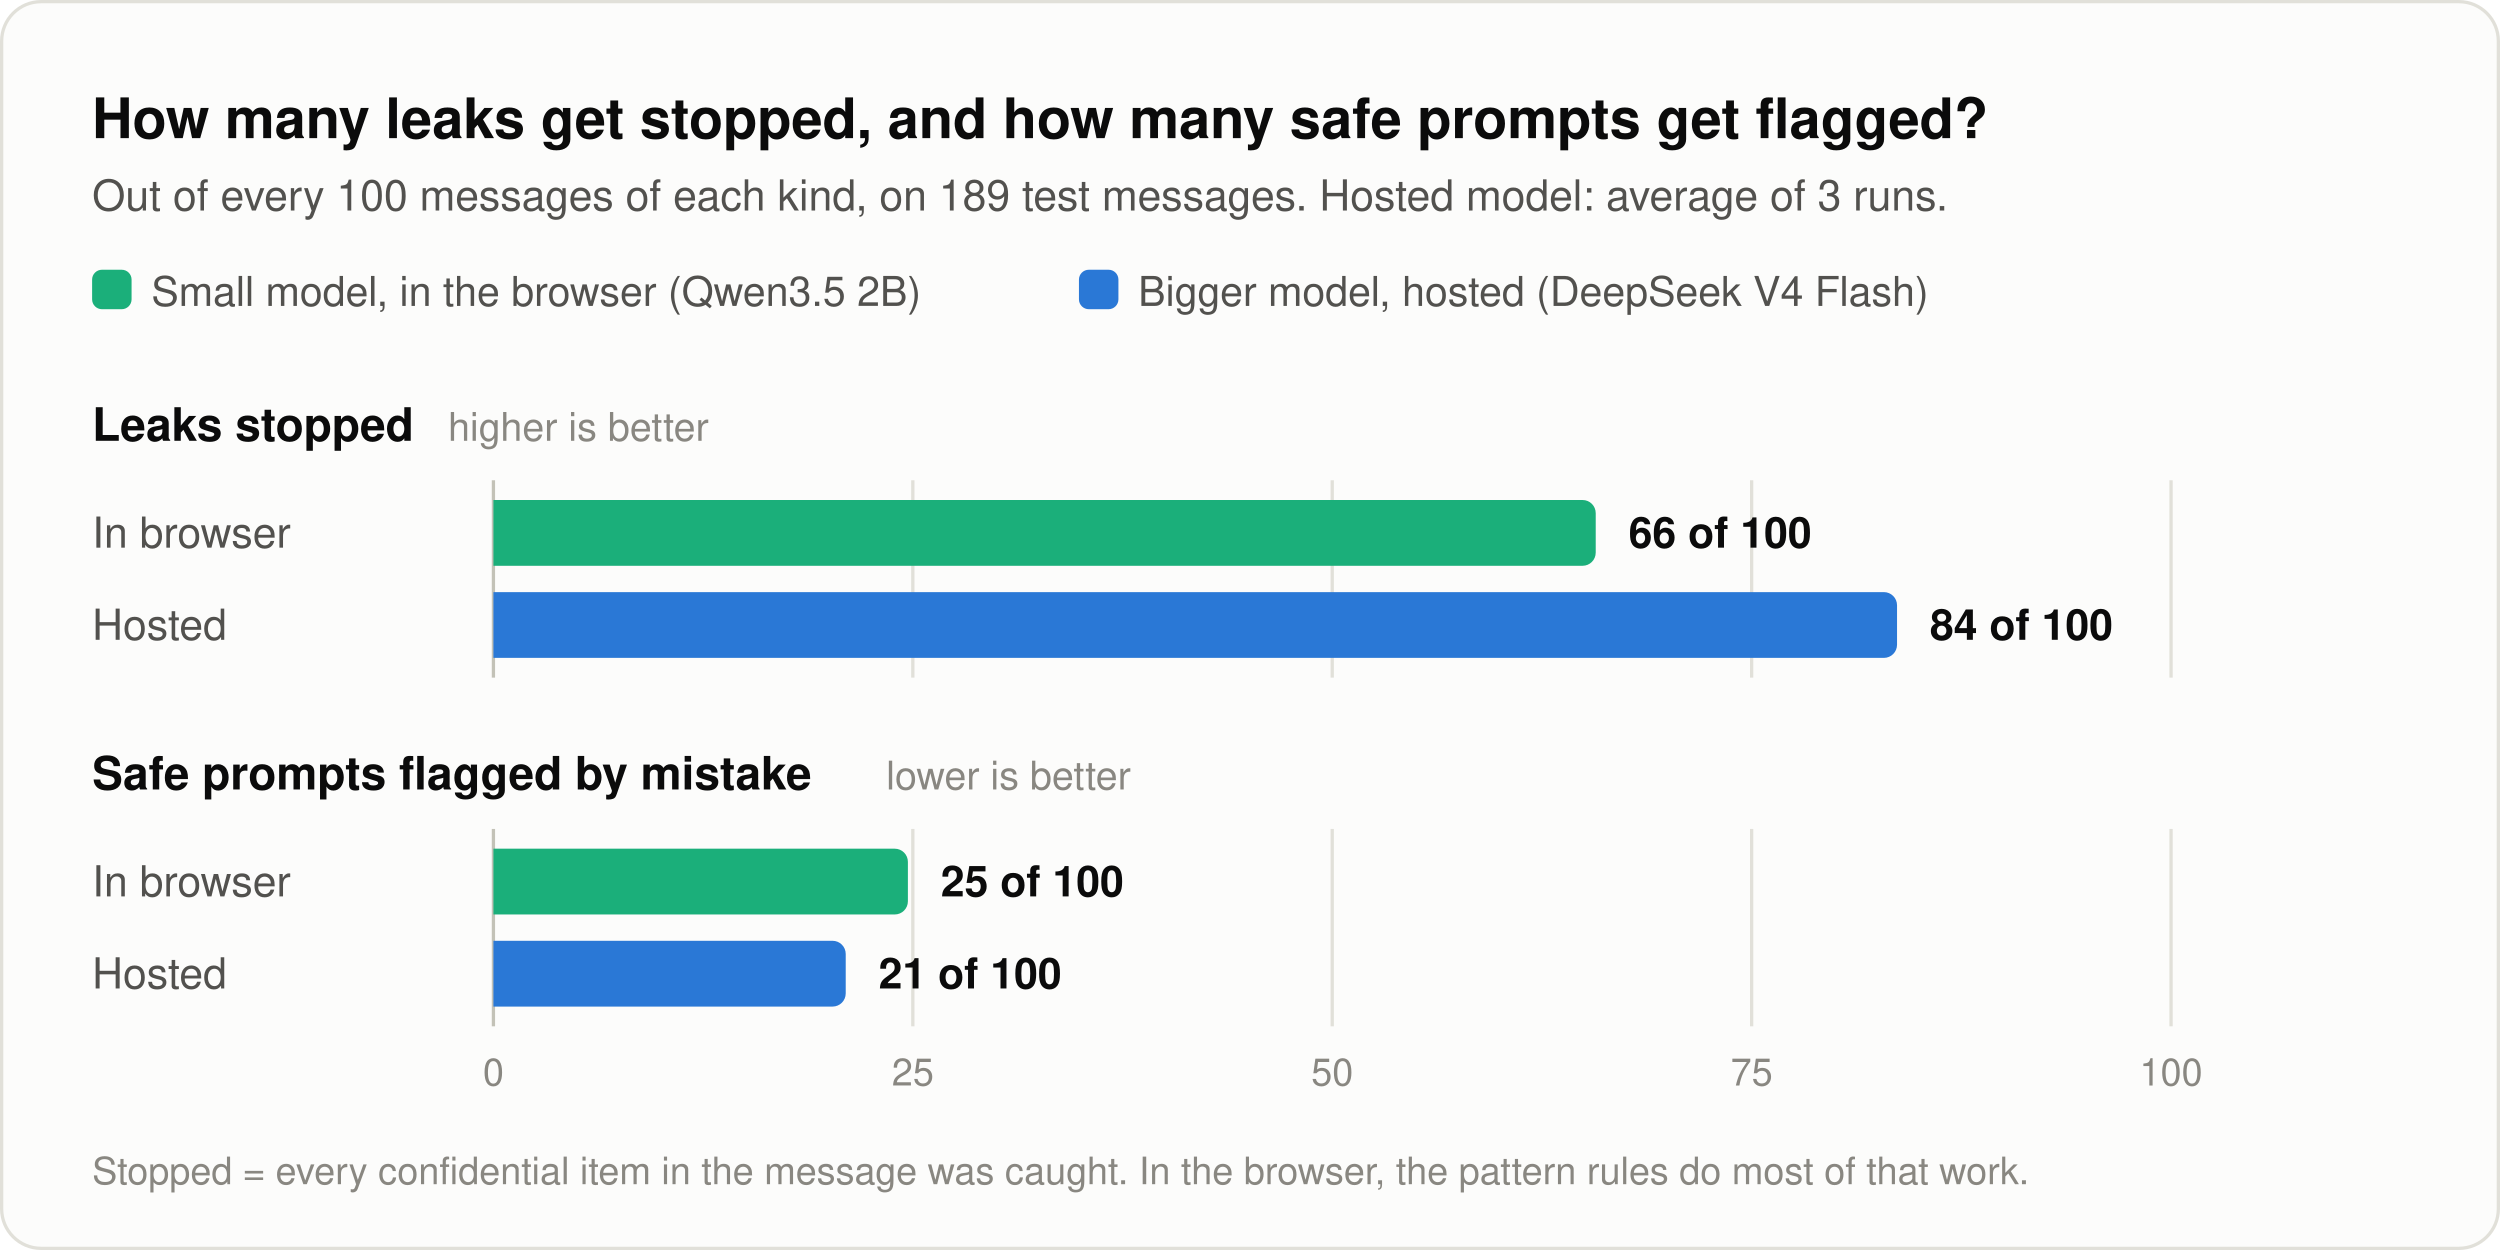
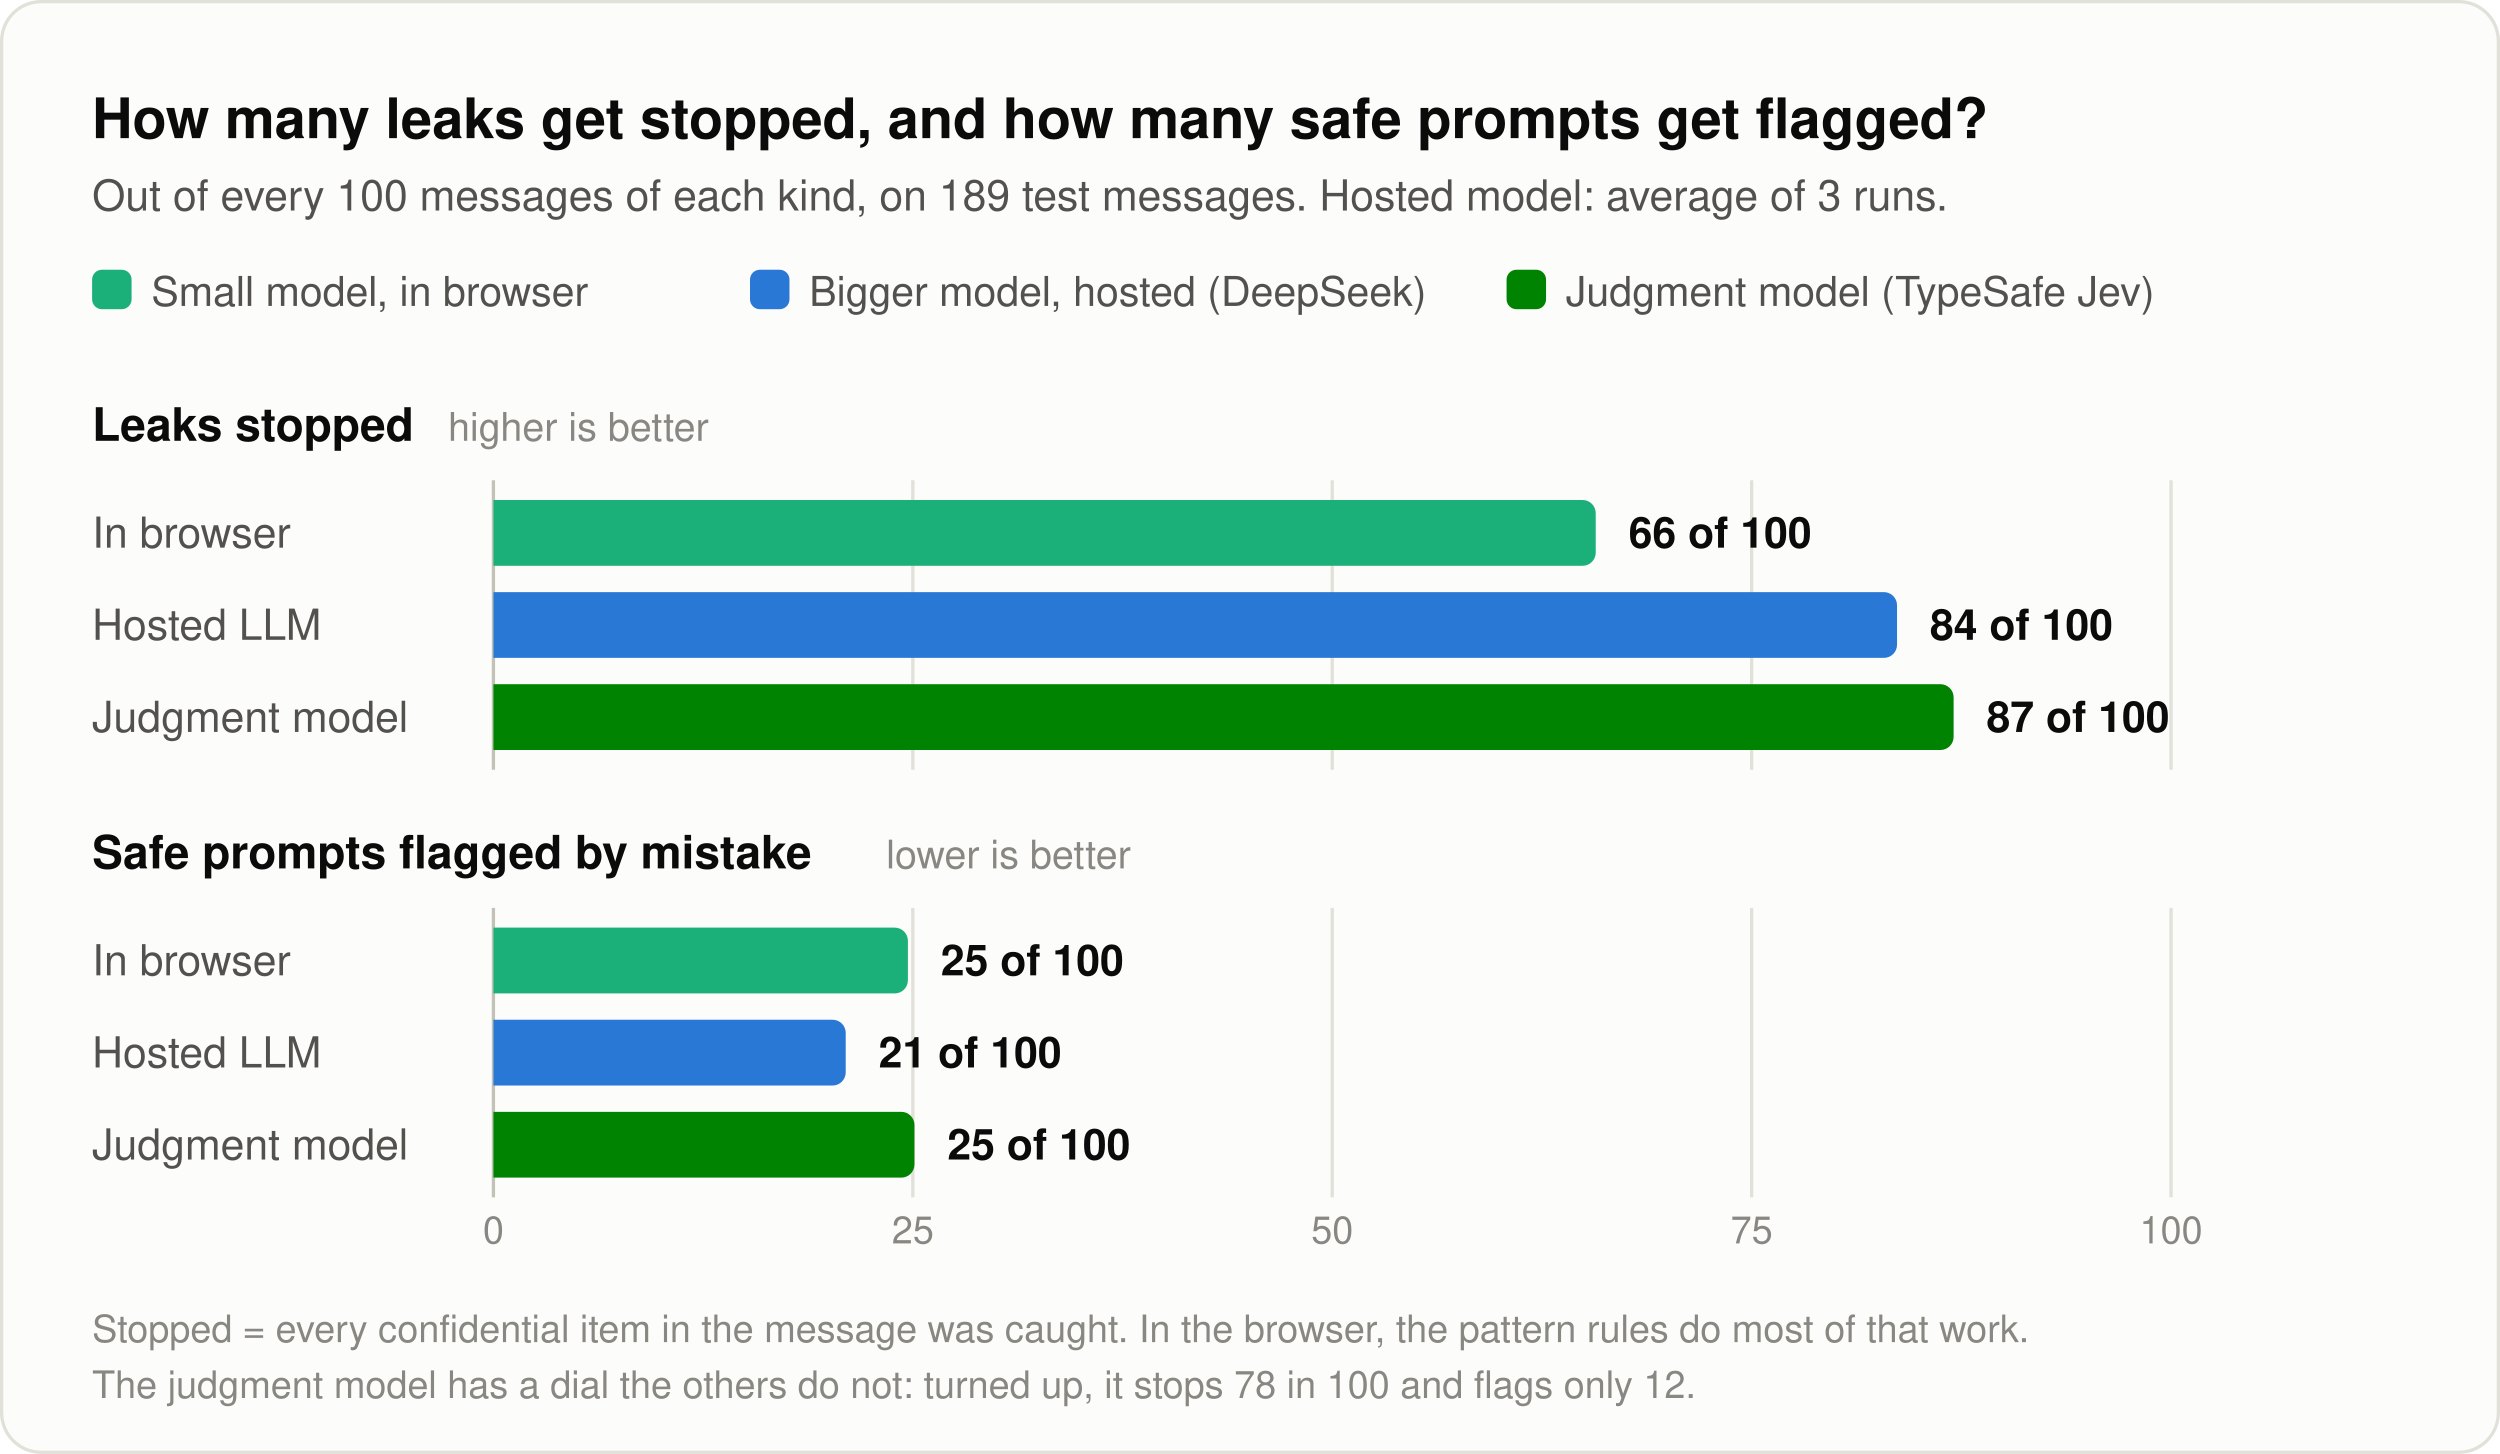
- <svg xmlns="http://www.w3.org/2000/svg" viewBox="0 0 760 380" width="760" height="380" role="img" aria-label="Bar chart. Leaks stopped: in browser 66 of 100, hosted 84 of 100; Safe prompts flagged by mistake: in browser 25 of 100, hosted 21 of 100." font-family="system-ui, -apple-system, 'Segoe UI', Helvetica, Arial, sans-serif">
-   <rect x="0.5" y="0.5" width="759" height="379" rx="12" fill="#fcfcfb" stroke="#e1e0d9" />
+ <svg xmlns="http://www.w3.org/2000/svg" viewBox="0 0 760 442" width="760" height="442" role="img" aria-label="Bar chart. Leaks stopped: in browser 66 of 100, hosted 84 of 100, judgment model 87 of 100; Safe prompts flagged by mistake: in browser 25 of 100, hosted 21 of 100, judgment model 25 of 100." font-family="system-ui, -apple-system, 'Segoe UI', Helvetica, Arial, sans-serif">
+   <rect x="0.5" y="0.5" width="759" height="441" rx="12" fill="#fcfcfb" stroke="#e1e0d9" />
  <text x="28.0" y="42.0" font-size="17" font-weight="600" fill="#0b0b0b" text-anchor="start">How many leaks get stopped, and how many safe prompts get flagged?</text>
  <text x="28.0" y="64.0" font-size="13" font-weight="400" fill="#52514e" text-anchor="start">Out of every 100 messages of each kind, on 189 test messages. Hosted model: average of 3 runs.</text>
  <rect x="28" y="82" width="12" height="12" rx="3" fill="#1baf7a" />
-   <text x="46.0" y="93.0" font-size="12.5" font-weight="400" fill="#52514e" text-anchor="start">Small model, in the browser (Qwen3.5 2B)</text>
-   <rect x="328" y="82" width="12" height="12" rx="3" fill="#2a78d6" />
-   <text x="346.0" y="93.0" font-size="12.5" font-weight="400" fill="#52514e" text-anchor="start">Bigger model, hosted (DeepSeek V4 Flash)</text>
+   <text x="46.0" y="93.0" font-size="12.5" font-weight="400" fill="#52514e" text-anchor="start">Small model, in browser</text>
+   <rect x="228" y="82" width="12" height="12" rx="3" fill="#2a78d6" />
+   <text x="246.0" y="93.0" font-size="12.5" font-weight="400" fill="#52514e" text-anchor="start">Bigger model, hosted (DeepSeek)</text>
+   <rect x="458" y="82" width="12" height="12" rx="3" fill="#008300" />
+   <text x="476.0" y="93.0" font-size="12.5" font-weight="400" fill="#52514e" text-anchor="start">Judgment model (TypeSafe Jev)</text>
  <text x="28.0" y="134.0" font-size="14" font-weight="600" fill="#0b0b0b" text-anchor="start">Leaks stopped</text>
  <text x="136.2" y="134.0" font-size="12" font-weight="400" fill="#898781" text-anchor="start">higher is better</text>
-   <line x1="150.0" y1="146.0" x2="150.0" y2="206.0" stroke="#c3c2b7" stroke-width="1" />
-   <line x1="277.5" y1="146.0" x2="277.5" y2="206.0" stroke="#e1e0d9" stroke-width="1" />
-   <line x1="405.0" y1="146.0" x2="405.0" y2="206.0" stroke="#e1e0d9" stroke-width="1" />
-   <line x1="532.5" y1="146.0" x2="532.5" y2="206.0" stroke="#e1e0d9" stroke-width="1" />
-   <line x1="660.0" y1="146.0" x2="660.0" y2="206.0" stroke="#e1e0d9" stroke-width="1" />
+   <line x1="150.0" y1="146.0" x2="150.0" y2="234.0" stroke="#c3c2b7" stroke-width="1" />
+   <line x1="277.5" y1="146.0" x2="277.5" y2="234.0" stroke="#e1e0d9" stroke-width="1" />
+   <line x1="405.0" y1="146.0" x2="405.0" y2="234.0" stroke="#e1e0d9" stroke-width="1" />
+   <line x1="532.5" y1="146.0" x2="532.5" y2="234.0" stroke="#e1e0d9" stroke-width="1" />
+   <line x1="660.0" y1="146.0" x2="660.0" y2="234.0" stroke="#e1e0d9" stroke-width="1" />
  <text x="28.0" y="166.5" font-size="13" font-weight="400" fill="#52514e" text-anchor="start">In browser</text>
  <path d="M150.0,152.0 H481.1 A4,4 0 0 1 485.1,156.0 V168.0 A4,4 0 0 1 481.1,172.0 H150.0 Z" fill="#1baf7a" />
  <text x="495.1" y="166.5" font-size="13" font-weight="600" fill="#0b0b0b" text-anchor="start">66 of 100</text>
-   <text x="28.0" y="194.5" font-size="13" font-weight="400" fill="#52514e" text-anchor="start">Hosted</text>
+   <text x="28.0" y="194.5" font-size="13" font-weight="400" fill="#52514e" text-anchor="start">Hosted LLM</text>
  <path d="M150.0,180.0 H572.7 A4,4 0 0 1 576.7,184.0 V196.0 A4,4 0 0 1 572.7,200.0 H150.0 Z" fill="#2a78d6" />
  <text x="586.7" y="194.5" font-size="13" font-weight="600" fill="#0b0b0b" text-anchor="start">84 of 100</text>
-   <text x="28.0" y="240.0" font-size="14" font-weight="600" fill="#0b0b0b" text-anchor="start">Safe prompts flagged by mistake</text>
-   <text x="269.4" y="240.0" font-size="12" font-weight="400" fill="#898781" text-anchor="start">lower is better</text>
-   <line x1="150.0" y1="252.0" x2="150.0" y2="312.0" stroke="#c3c2b7" stroke-width="1" />
-   <line x1="277.5" y1="252.0" x2="277.5" y2="312.0" stroke="#e1e0d9" stroke-width="1" />
-   <line x1="405.0" y1="252.0" x2="405.0" y2="312.0" stroke="#e1e0d9" stroke-width="1" />
-   <line x1="532.5" y1="252.0" x2="532.5" y2="312.0" stroke="#e1e0d9" stroke-width="1" />
-   <line x1="660.0" y1="252.0" x2="660.0" y2="312.0" stroke="#e1e0d9" stroke-width="1" />
-   <text x="28.0" y="272.5" font-size="13" font-weight="400" fill="#52514e" text-anchor="start">In browser</text>
-   <path d="M150.0,258.0 H272.0 A4,4 0 0 1 276.0,262.0 V274.0 A4,4 0 0 1 272.0,278.0 H150.0 Z" fill="#1baf7a" />
-   <text x="286.0" y="272.5" font-size="13" font-weight="600" fill="#0b0b0b" text-anchor="start">25 of 100</text>
-   <text x="28.0" y="300.5" font-size="13" font-weight="400" fill="#52514e" text-anchor="start">Hosted</text>
-   <path d="M150.0,286.0 H253.1 A4,4 0 0 1 257.1,290.0 V302.0 A4,4 0 0 1 253.1,306.0 H150.0 Z" fill="#2a78d6" />
-   <text x="267.1" y="300.5" font-size="13" font-weight="600" fill="#0b0b0b" text-anchor="start">21 of 100</text>
-   <text x="150.0" y="330.0" font-size="11.5" font-weight="400" fill="#898781" text-anchor="middle">0</text>
-   <text x="277.5" y="330.0" font-size="11.5" font-weight="400" fill="#898781" text-anchor="middle">25</text>
-   <text x="405.0" y="330.0" font-size="11.5" font-weight="400" fill="#898781" text-anchor="middle">50</text>
-   <text x="532.5" y="330.0" font-size="11.5" font-weight="400" fill="#898781" text-anchor="middle">75</text>
-   <text x="660.0" y="330.0" font-size="11.5" font-weight="400" fill="#898781" text-anchor="middle">100</text>
-   <text x="28.0" y="360.0" font-size="11.5" font-weight="400" fill="#898781" text-anchor="start">Stopped = every confidential item in the message was caught. In the browser, the pattern rules do most of that work.</text>
+   <text x="28.0" y="222.5" font-size="13" font-weight="400" fill="#52514e" text-anchor="start">Judgment model</text>
+   <path d="M150.0,208.0 H589.9 A4,4 0 0 1 593.9,212.0 V224.0 A4,4 0 0 1 589.9,228.0 H150.0 Z" fill="#008300" />
+   <text x="603.9" y="222.5" font-size="13" font-weight="600" fill="#0b0b0b" text-anchor="start">87 of 100</text>
+   <text x="28.0" y="264.0" font-size="14" font-weight="600" fill="#0b0b0b" text-anchor="start">Safe prompts flagged by mistake</text>
+   <text x="269.4" y="264.0" font-size="12" font-weight="400" fill="#898781" text-anchor="start">lower is better</text>
+   <line x1="150.0" y1="276.0" x2="150.0" y2="364.0" stroke="#c3c2b7" stroke-width="1" />
+   <line x1="277.5" y1="276.0" x2="277.5" y2="364.0" stroke="#e1e0d9" stroke-width="1" />
+   <line x1="405.0" y1="276.0" x2="405.0" y2="364.0" stroke="#e1e0d9" stroke-width="1" />
+   <line x1="532.5" y1="276.0" x2="532.5" y2="364.0" stroke="#e1e0d9" stroke-width="1" />
+   <line x1="660.0" y1="276.0" x2="660.0" y2="364.0" stroke="#e1e0d9" stroke-width="1" />
+   <text x="28.0" y="296.5" font-size="13" font-weight="400" fill="#52514e" text-anchor="start">In browser</text>
+   <path d="M150.0,282.0 H272.0 A4,4 0 0 1 276.0,286.0 V298.0 A4,4 0 0 1 272.0,302.0 H150.0 Z" fill="#1baf7a" />
+   <text x="286.0" y="296.5" font-size="13" font-weight="600" fill="#0b0b0b" text-anchor="start">25 of 100</text>
+   <text x="28.0" y="324.5" font-size="13" font-weight="400" fill="#52514e" text-anchor="start">Hosted LLM</text>
+   <path d="M150.0,310.0 H253.1 A4,4 0 0 1 257.1,314.0 V326.0 A4,4 0 0 1 253.1,330.0 H150.0 Z" fill="#2a78d6" />
+   <text x="267.1" y="324.5" font-size="13" font-weight="600" fill="#0b0b0b" text-anchor="start">21 of 100</text>
+   <text x="28.0" y="352.5" font-size="13" font-weight="400" fill="#52514e" text-anchor="start">Judgment model</text>
+   <path d="M150.0,338.0 H274.0 A4,4 0 0 1 278.0,342.0 V354.0 A4,4 0 0 1 274.0,358.0 H150.0 Z" fill="#008300" />
+   <text x="288.0" y="352.5" font-size="13" font-weight="600" fill="#0b0b0b" text-anchor="start">25 of 100</text>
+   <text x="150.0" y="378.0" font-size="11.5" font-weight="400" fill="#898781" text-anchor="middle">0</text>
+   <text x="277.5" y="378.0" font-size="11.5" font-weight="400" fill="#898781" text-anchor="middle">25</text>
+   <text x="405.0" y="378.0" font-size="11.5" font-weight="400" fill="#898781" text-anchor="middle">50</text>
+   <text x="532.5" y="378.0" font-size="11.5" font-weight="400" fill="#898781" text-anchor="middle">75</text>
+   <text x="660.0" y="378.0" font-size="11.5" font-weight="400" fill="#898781" text-anchor="middle">100</text>
+   <text x="28.0" y="408.0" font-size="11.5" font-weight="400" fill="#898781" text-anchor="start">Stopped = every confidential item in the message was caught. In the browser, the pattern rules do most of that work.</text>
+   <text x="28.0" y="425.0" font-size="11.5" font-weight="400" fill="#898781" text-anchor="start">The judgment model has a dial the others do not: turned up, it stops 78 in 100 and flags only 12.</text>
</svg>
